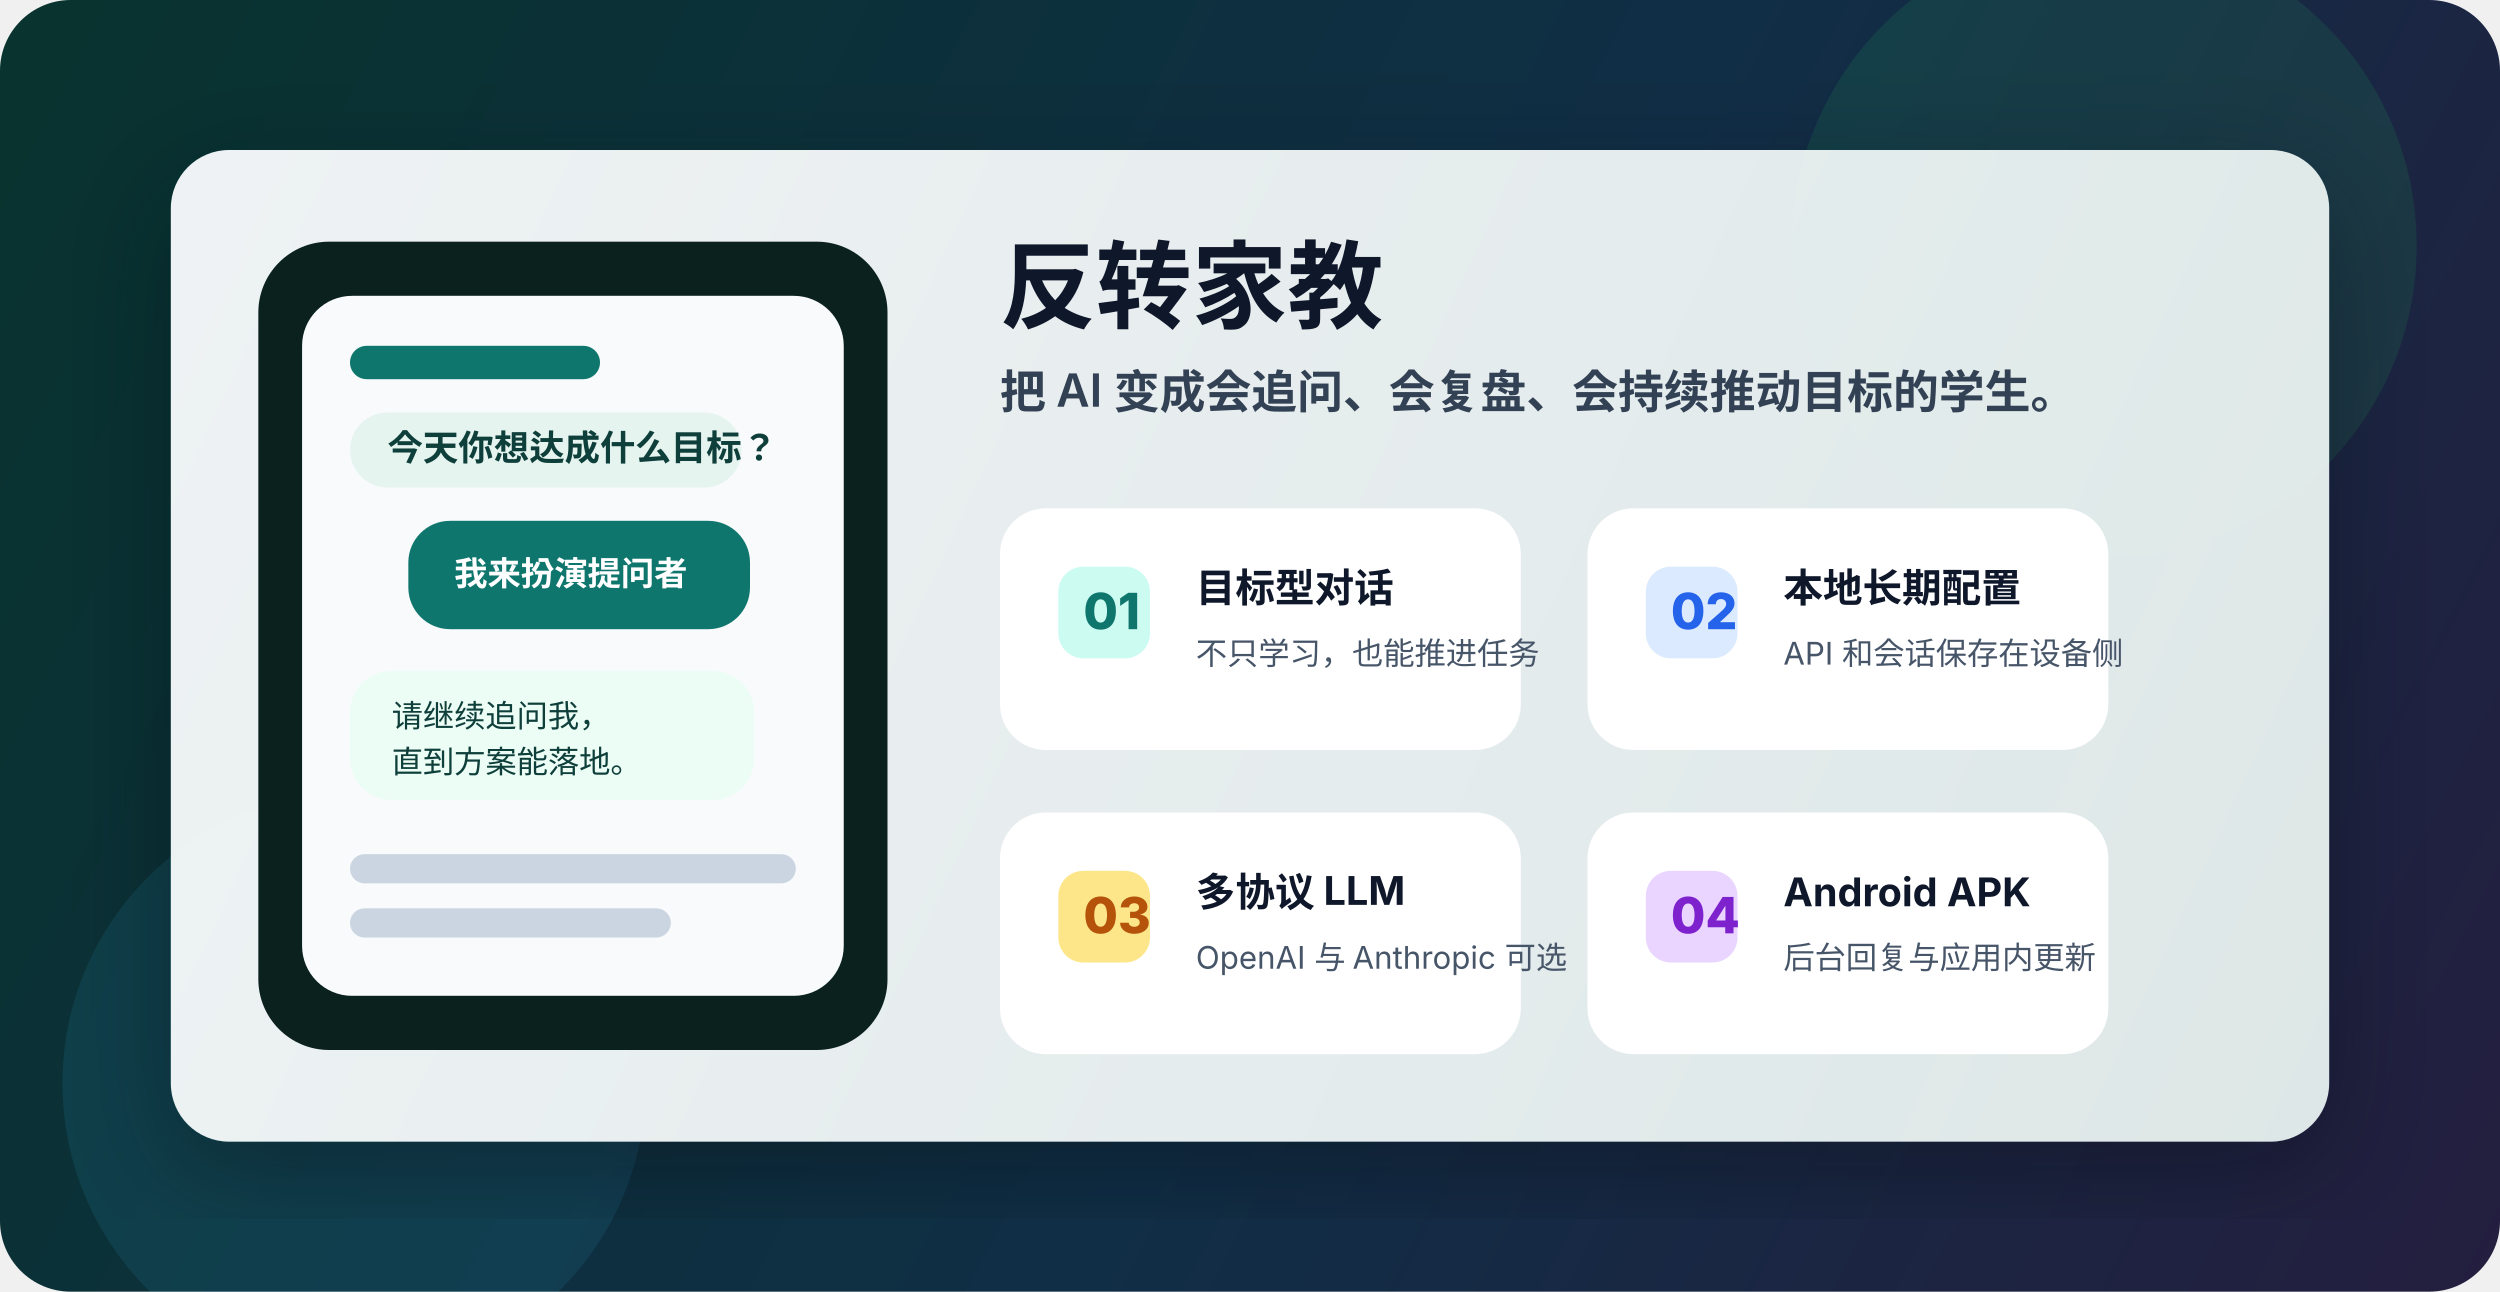
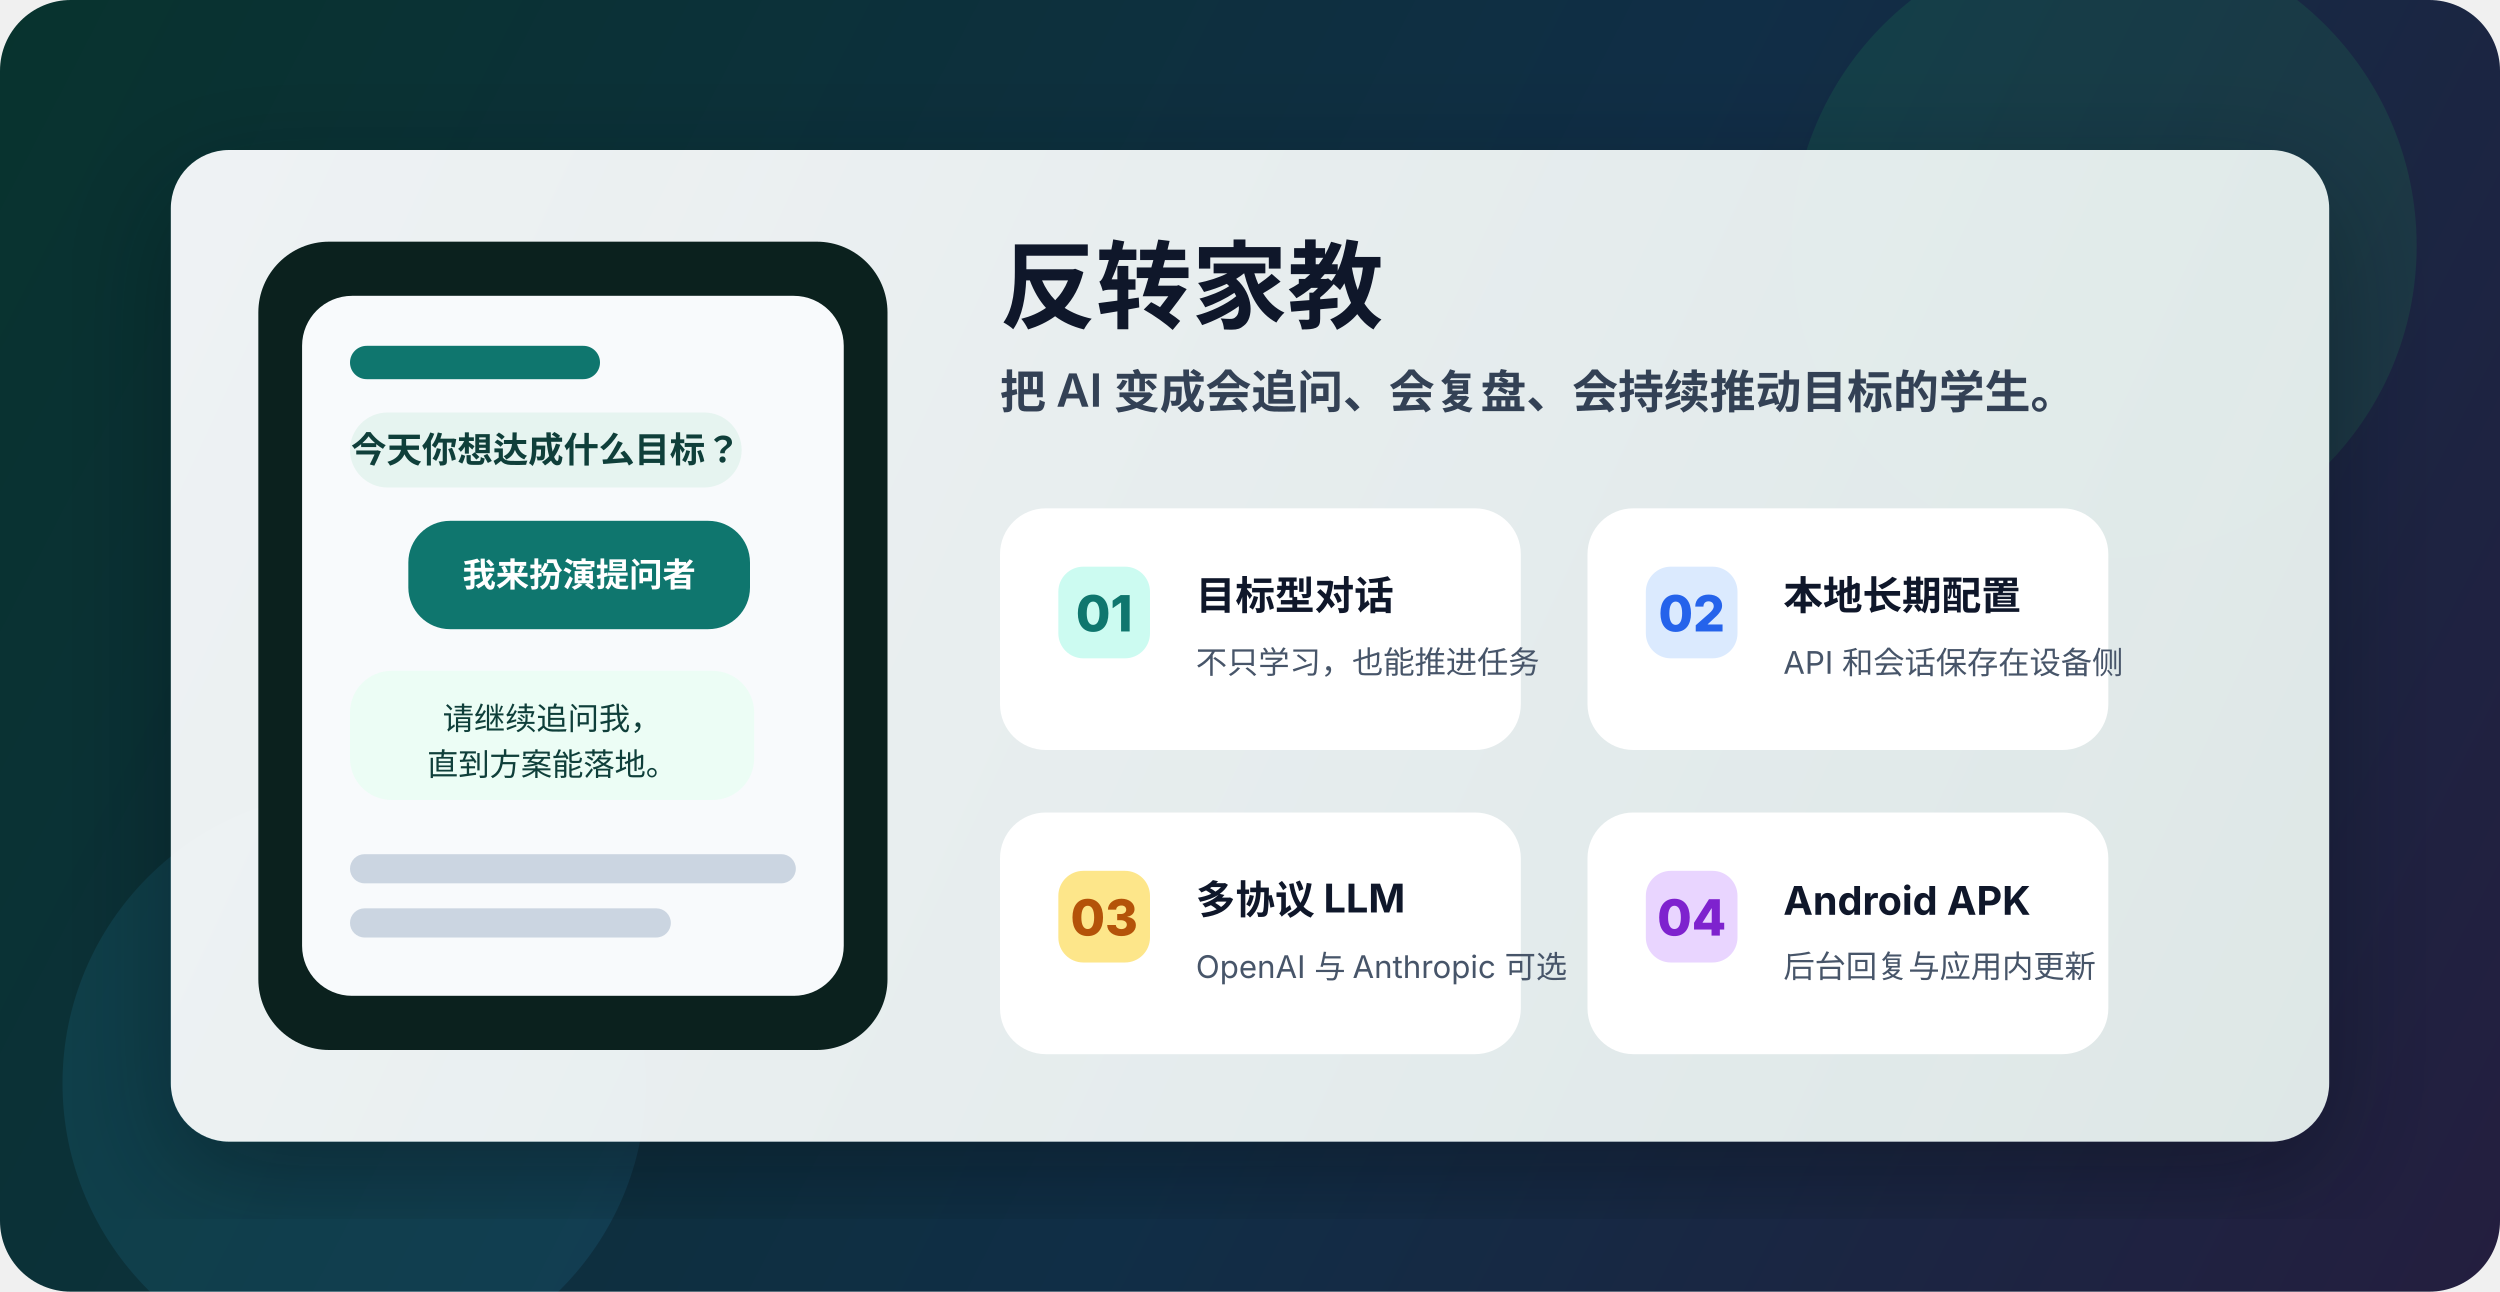
<svg xmlns="http://www.w3.org/2000/svg" width="1200" height="620" viewBox="0 0 1200 620" fill="none">
  <defs>
    <linearGradient id="bg" x1="0" y1="0" x2="1200" y2="620" gradientUnits="userSpaceOnUse">
      <stop stop-color="#08332E" />
      <stop offset="0.55" stop-color="#102E46" />
      <stop offset="1" stop-color="#241E3F" />
    </linearGradient>
    <linearGradient id="panel" x1="98" y1="88" x2="1100" y2="552" gradientUnits="userSpaceOnUse">
      <stop stop-color="#F8FAFC" stop-opacity="0.96" />
      <stop offset="1" stop-color="#EAF4F1" stop-opacity="0.94" />
    </linearGradient>
    <filter id="shadow" x="35" y="31" width="1130" height="554" filterUnits="userSpaceOnUse" color-interpolation-filters="sRGB">
      <feFlood flood-opacity="0" result="BackgroundImageFix" />
      <feColorMatrix in="SourceAlpha" type="matrix" values="0 0 0 0 0 0 0 0 0 0 0 0 0 0 0 0 0 0 127 0" result="hardAlpha" />
      <feOffset dy="18" />
      <feGaussianBlur stdDeviation="28" />
      <feComposite in2="hardAlpha" operator="out" />
      <feColorMatrix type="matrix" values="0 0 0 0 0.01 0 0 0 0 0.03 0 0 0 0 0.05 0 0 0 0.34 0" />
      <feBlend mode="normal" in2="BackgroundImageFix" result="effect1_dropShadow_1_2" />
      <feBlend mode="normal" in="SourceGraphic" in2="effect1_dropShadow_1_2" result="shape" />
    </filter>
  </defs>
  <rect width="1200" height="620" rx="34" fill="url(#bg)" />
  <circle cx="1010" cy="118" r="150" fill="#22C55E" opacity="0.12" />
  <circle cx="170" cy="520" r="140" fill="#38BDF8" opacity="0.10" />
  <g filter="url(#shadow)">
    <rect x="82" y="72" width="1036" height="476" rx="28" fill="url(#panel)" />
  </g>
  <rect x="124" y="116" width="302" height="388" rx="34" fill="#0B211E" />
  <rect x="145" y="142" width="260" height="336" rx="24" fill="#F8FAFC" />
  <rect x="168" y="166" width="120" height="16" rx="8" fill="#0F766E" />
  <rect x="168" y="198" width="188" height="36" rx="18" fill="#E6F4F0" />
-   <text x="186" y="221" fill="#0F3F3A" font-family="Inter, Segoe UI, Arial, sans-serif" font-size="17" font-weight="700">今天你想达成什么目标？</text>
+   <text x="262" y="216" text-anchor="middle" dominant-baseline="middle" fill="#0F3F3A" font-family="Inter, Segoe UI, Arial, sans-serif" font-size="17" font-weight="700">今天你想达成什么目标？</text>
  <rect x="196" y="250" width="164" height="52" rx="20" fill="#0F766E" />
-   <text x="218" y="281" fill="#FFFFFF" font-family="Inter, Segoe UI, Arial, sans-serif" font-size="16" font-weight="650">我来扮演提问者</text>
+   <text x="278" y="276" text-anchor="middle" dominant-baseline="middle" fill="#FFFFFF" font-family="Inter, Segoe UI, Arial, sans-serif" font-size="16" font-weight="650">我来扮演提问者</text>
  <rect x="168" y="322" width="194" height="62" rx="20" fill="#ECFDF5" />
-   <text x="188" y="349" fill="#0F3F3A" font-family="Inter, Segoe UI, Arial, sans-serif" font-size="15">请继续追问我，</text>
-   <text x="188" y="371" fill="#0F3F3A" font-family="Inter, Segoe UI, Arial, sans-serif" font-size="15">直到方案能落地。</text>
+   <text x="265" y="345" text-anchor="middle" dominant-baseline="middle" fill="#0F3F3A" font-family="Inter, Segoe UI, Arial, sans-serif" font-size="15">请继续追问我，</text>
+   <text x="265" y="367" text-anchor="middle" dominant-baseline="middle" fill="#0F3F3A" font-family="Inter, Segoe UI, Arial, sans-serif" font-size="15">直到方案能落地。</text>
  <rect x="168" y="410" width="214" height="14" rx="7" fill="#CBD5E1" />
  <rect x="168" y="436" width="154" height="14" rx="7" fill="#CBD5E1" />
  <text x="480" y="154" fill="#0F172A" font-family="Inter, Segoe UI, Arial, sans-serif" font-size="46" font-weight="800">反转家教</text>
  <text x="480" y="196" fill="#334155" font-family="Inter, Segoe UI, Arial, sans-serif" font-size="22" font-weight="600">把 AI 变成会追问、会复盘、会持续推动目标的学生。</text>
  <rect x="480" y="244" width="250" height="116" rx="22" fill="#FFFFFF" />
  <rect x="508" y="272" width="44" height="44" rx="12" fill="#CCFBF1" />
-   <text x="520" y="302" fill="#0F766E" font-family="Inter, Segoe UI, Arial, sans-serif" font-size="24" font-weight="800">01</text>
-   <text x="574" y="289" fill="#0F172A" font-family="Inter, Segoe UI, Arial, sans-serif" font-size="19" font-weight="750">目标型对话</text>
-   <text x="574" y="319" fill="#475569" font-family="Inter, Segoe UI, Arial, sans-serif" font-size="15">不只学习，也能推进任务</text>
+   <text x="530" y="294" text-anchor="middle" dominant-baseline="middle" fill="#0F766E" font-family="Inter, Segoe UI, Arial, sans-serif" font-size="24" font-weight="800">01</text>
+   <text x="574" y="286" dominant-baseline="middle" fill="#0F172A" font-family="Inter, Segoe UI, Arial, sans-serif" font-size="19" font-weight="750">目标型对话</text>
+   <text x="574" y="318" dominant-baseline="middle" fill="#475569" font-family="Inter, Segoe UI, Arial, sans-serif" font-size="15">不只学习，也能推进任务</text>
  <rect x="762" y="244" width="250" height="116" rx="22" fill="#FFFFFF" />
  <rect x="790" y="272" width="44" height="44" rx="12" fill="#DBEAFE" />
-   <text x="802" y="302" fill="#2563EB" font-family="Inter, Segoe UI, Arial, sans-serif" font-size="24" font-weight="800">02</text>
-   <text x="856" y="289" fill="#0F172A" font-family="Inter, Segoe UI, Arial, sans-serif" font-size="19" font-weight="750">本地长期配置</text>
-   <text x="856" y="319" fill="#475569" font-family="Inter, Segoe UI, Arial, sans-serif" font-size="15">API 和会话保存在设备侧</text>
+   <text x="812" y="294" text-anchor="middle" dominant-baseline="middle" fill="#2563EB" font-family="Inter, Segoe UI, Arial, sans-serif" font-size="24" font-weight="800">02</text>
+   <text x="856" y="286" dominant-baseline="middle" fill="#0F172A" font-family="Inter, Segoe UI, Arial, sans-serif" font-size="19" font-weight="750">本地长期配置</text>
+   <text x="856" y="318" dominant-baseline="middle" fill="#475569" font-family="Inter, Segoe UI, Arial, sans-serif" font-size="15">API 和会话保存在设备侧</text>
  <rect x="480" y="390" width="250" height="116" rx="22" fill="#FFFFFF" />
  <rect x="508" y="418" width="44" height="44" rx="12" fill="#FDE68A" />
-   <text x="520" y="448" fill="#B45309" font-family="Inter, Segoe UI, Arial, sans-serif" font-size="24" font-weight="800">03</text>
-   <text x="574" y="435" fill="#0F172A" font-family="Inter, Segoe UI, Arial, sans-serif" font-size="19" font-weight="750">多协议 LLM</text>
-   <text x="574" y="465" fill="#475569" font-family="Inter, Segoe UI, Arial, sans-serif" font-size="15">OpenAI 与 Anthropic 可选</text>
+   <text x="530" y="440" text-anchor="middle" dominant-baseline="middle" fill="#B45309" font-family="Inter, Segoe UI, Arial, sans-serif" font-size="24" font-weight="800">03</text>
+   <text x="574" y="432" dominant-baseline="middle" fill="#0F172A" font-family="Inter, Segoe UI, Arial, sans-serif" font-size="19" font-weight="750">多协议 LLM</text>
+   <text x="574" y="464" dominant-baseline="middle" fill="#475569" font-family="Inter, Segoe UI, Arial, sans-serif" font-size="15">OpenAI 与 Anthropic 可选</text>
  <rect x="762" y="390" width="250" height="116" rx="22" fill="#FFFFFF" />
  <rect x="790" y="418" width="44" height="44" rx="12" fill="#E9D5FF" />
-   <text x="802" y="448" fill="#7E22CE" font-family="Inter, Segoe UI, Arial, sans-serif" font-size="24" font-weight="800">04</text>
-   <text x="856" y="435" fill="#0F172A" font-family="Inter, Segoe UI, Arial, sans-serif" font-size="19" font-weight="750">Android APK</text>
-   <text x="856" y="465" fill="#475569" font-family="Inter, Segoe UI, Arial, sans-serif" font-size="15">后台回复与应用内更新</text>
+   <text x="812" y="440" text-anchor="middle" dominant-baseline="middle" fill="#7E22CE" font-family="Inter, Segoe UI, Arial, sans-serif" font-size="24" font-weight="800">04</text>
+   <text x="856" y="432" dominant-baseline="middle" fill="#0F172A" font-family="Inter, Segoe UI, Arial, sans-serif" font-size="19" font-weight="750">Android APK</text>
+   <text x="856" y="464" dominant-baseline="middle" fill="#475569" font-family="Inter, Segoe UI, Arial, sans-serif" font-size="15">后台回复与应用内更新</text>
</svg>
